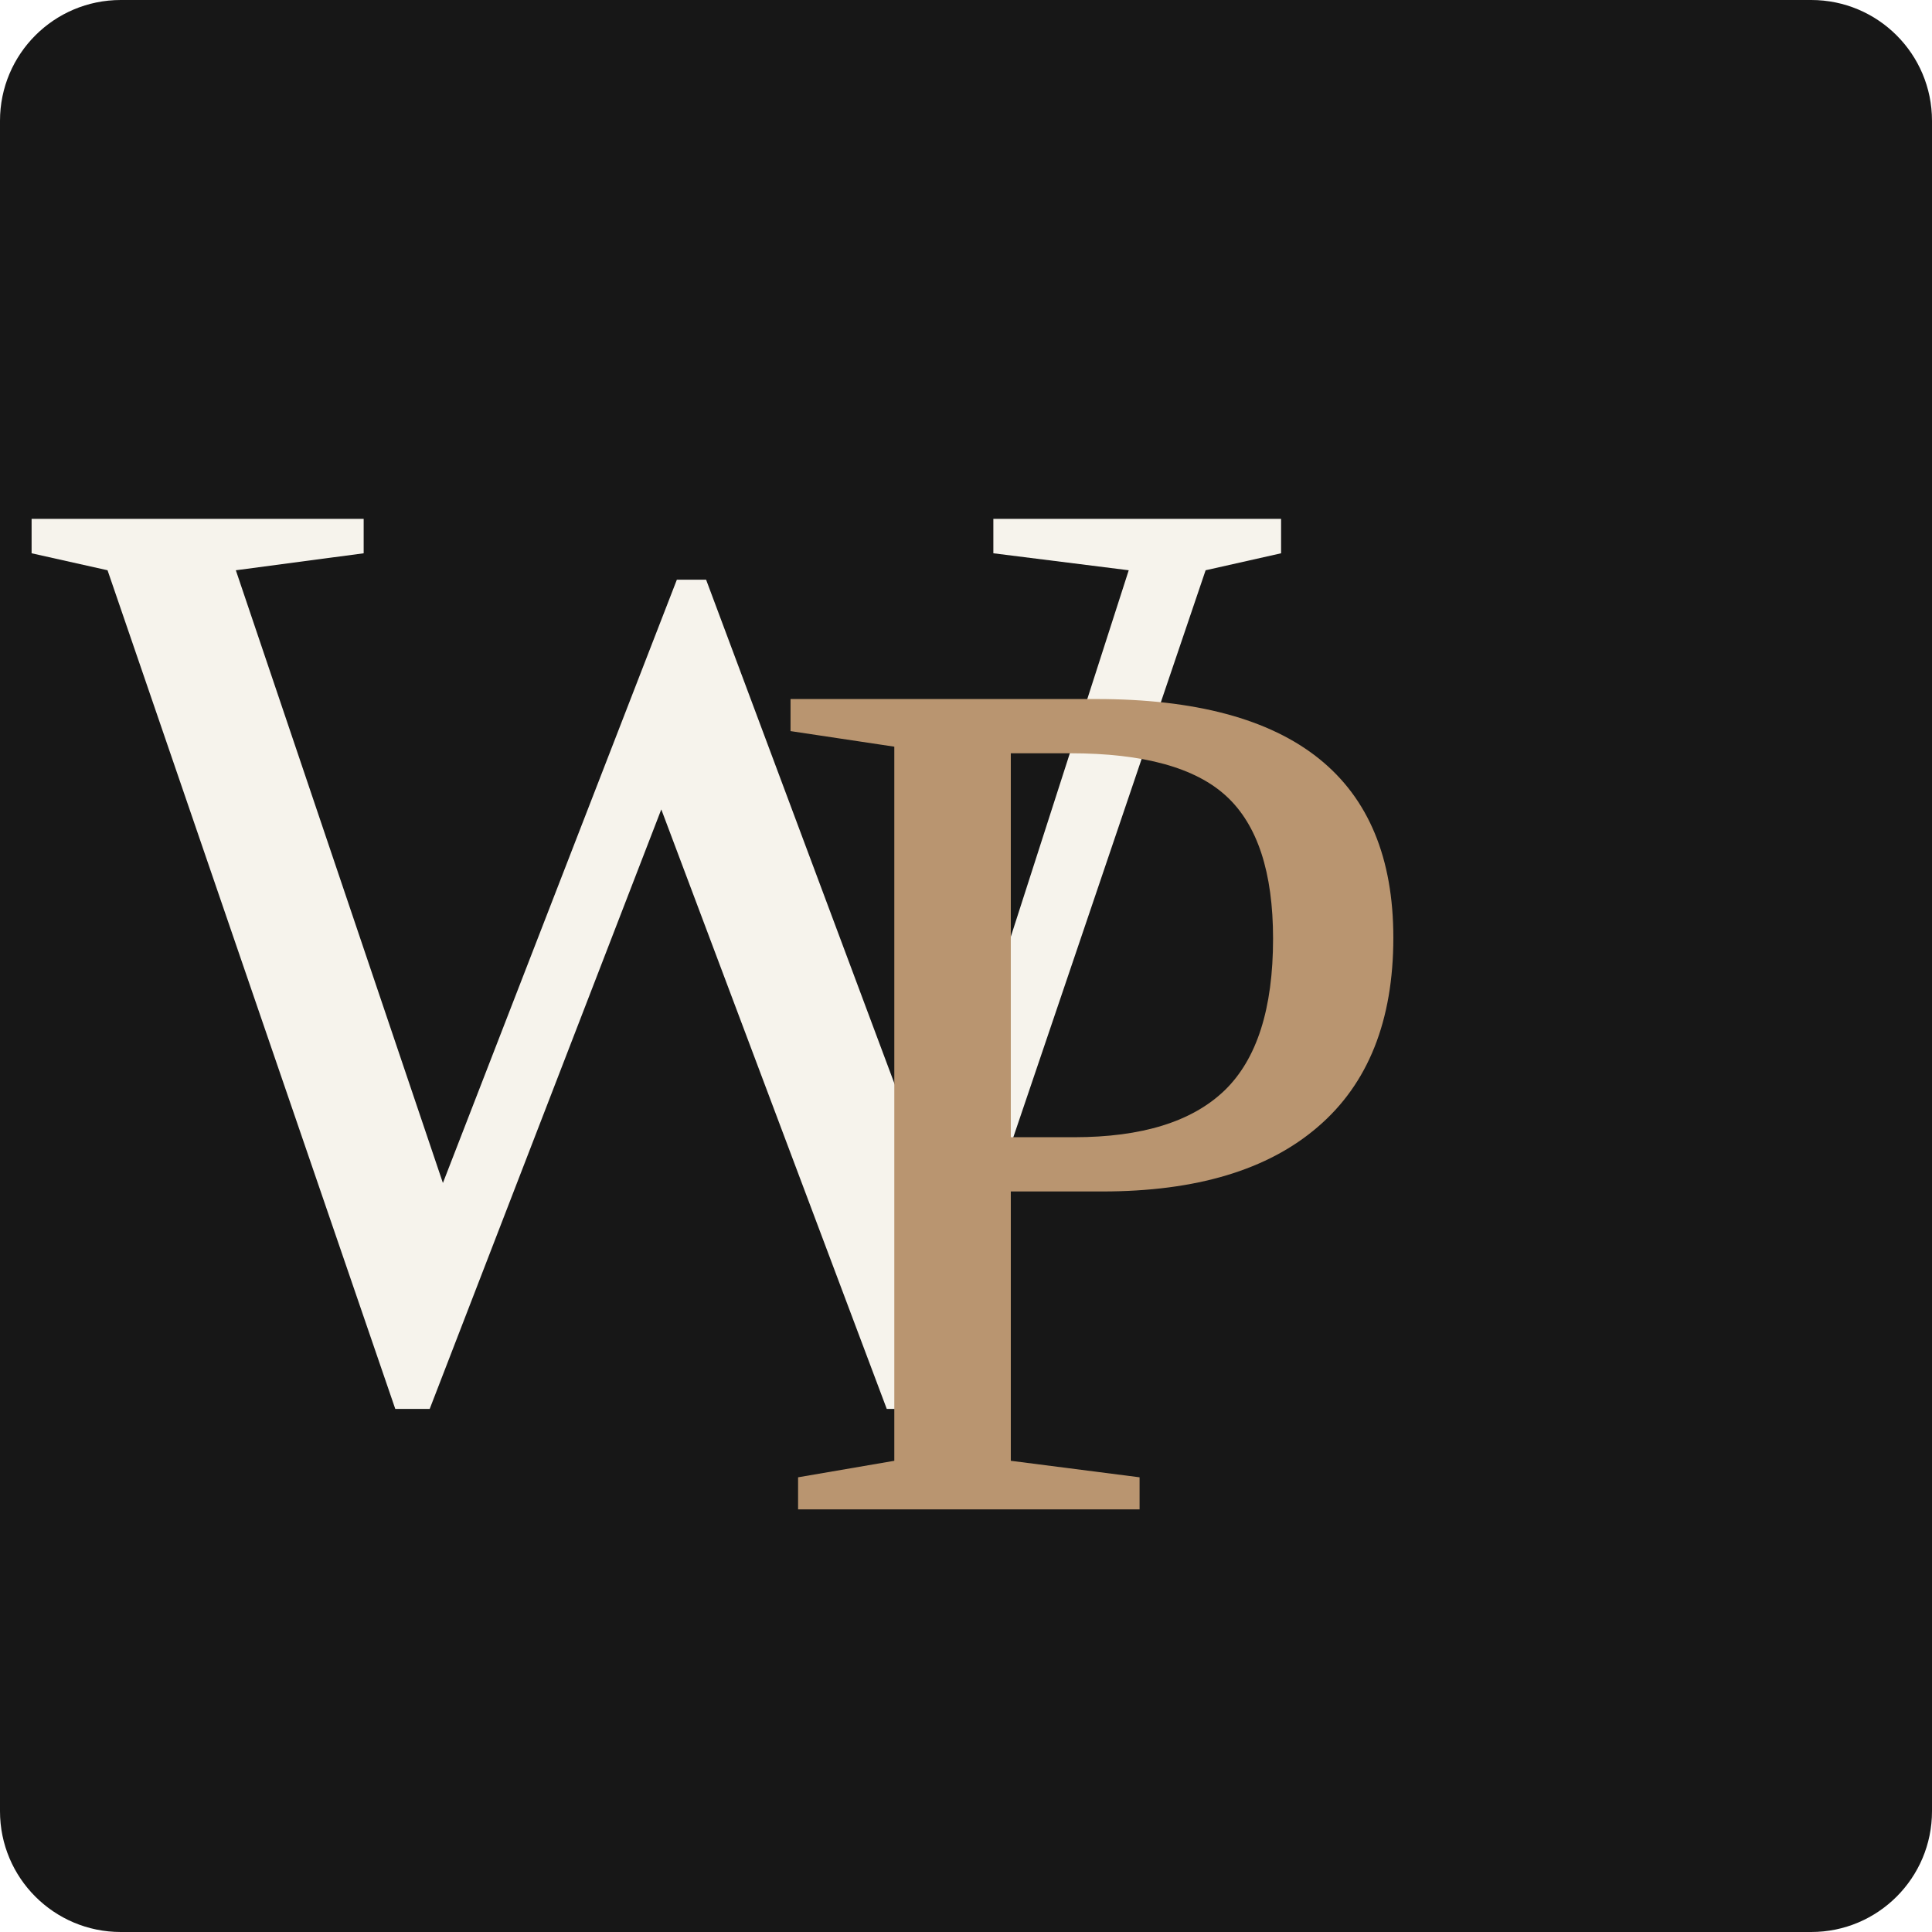
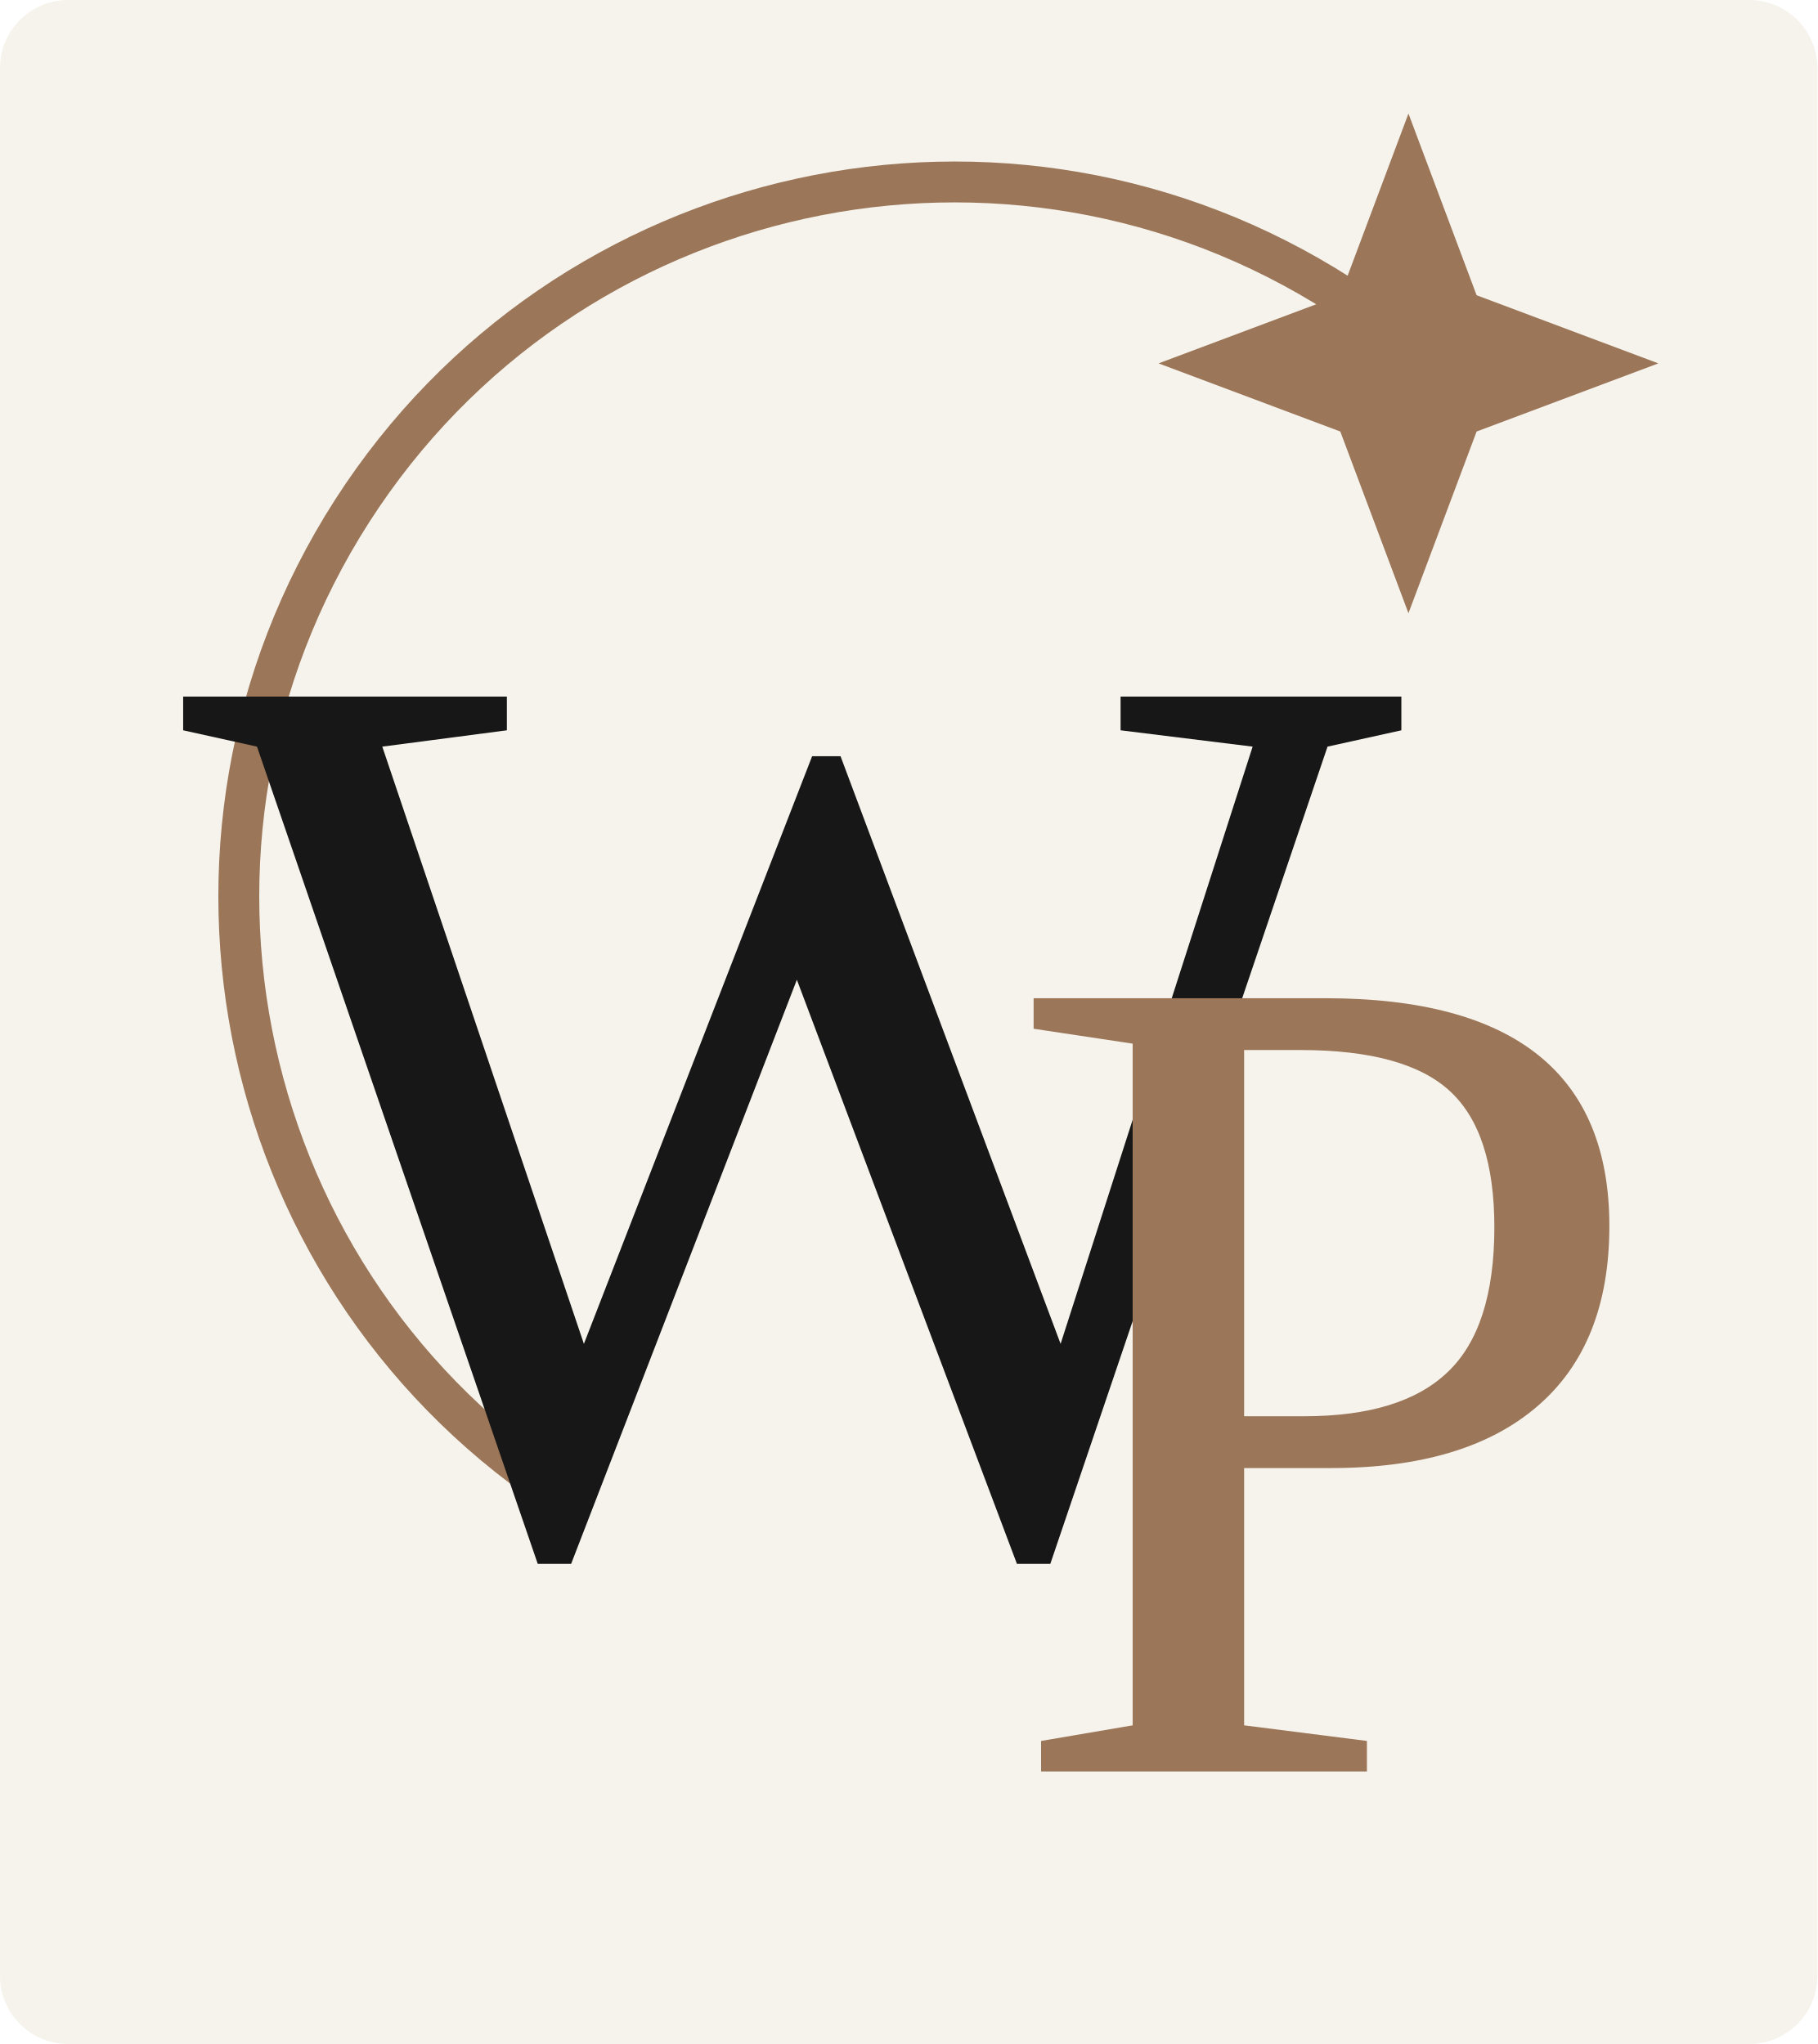
- <svg xmlns="http://www.w3.org/2000/svg" viewBox="0 0 64 64" role="img" aria-labelledby="title desc">
-   <rect width="64" height="64" rx="4" fill="#171717" />
-   <text x="1" y="46" font-family="Georgia, 'Times New Roman', serif" font-size="44" fill="#F6F3EC" letter-spacing="-4">W</text>
-   <text x="25" y="50" font-family="Georgia, 'Times New Roman', serif" font-size="41" fill="#B99570" letter-spacing="-4">P</text>
+ <svg xmlns="http://www.w3.org/2000/svg" viewBox="0 0 80 90" role="img" aria-labelledby="title desc">
+   <rect x="0" y="0" width="80" height="90" rx="3" fill="#F6F3EC" />
+   <path d="M25 66A31 31 0 1 1 59 13" fill="none" stroke="#9B7658" stroke-width="1.8" stroke-linecap="round" />
+   <text x="8" y="68" font-family="Georgia, 'Times New Roman', serif" font-size="57" fill="#171717" letter-spacing="-5">W</text>
+   <text x="44" y="78" font-family="Georgia, 'Times New Roman', serif" font-size="52" fill="#9B7658" letter-spacing="-4">P</text>
+   <path d="M62 5L65 13L73 16L65 19L62 27L59 19L51 16L59 13Z" fill="#9B7658" />
</svg>
